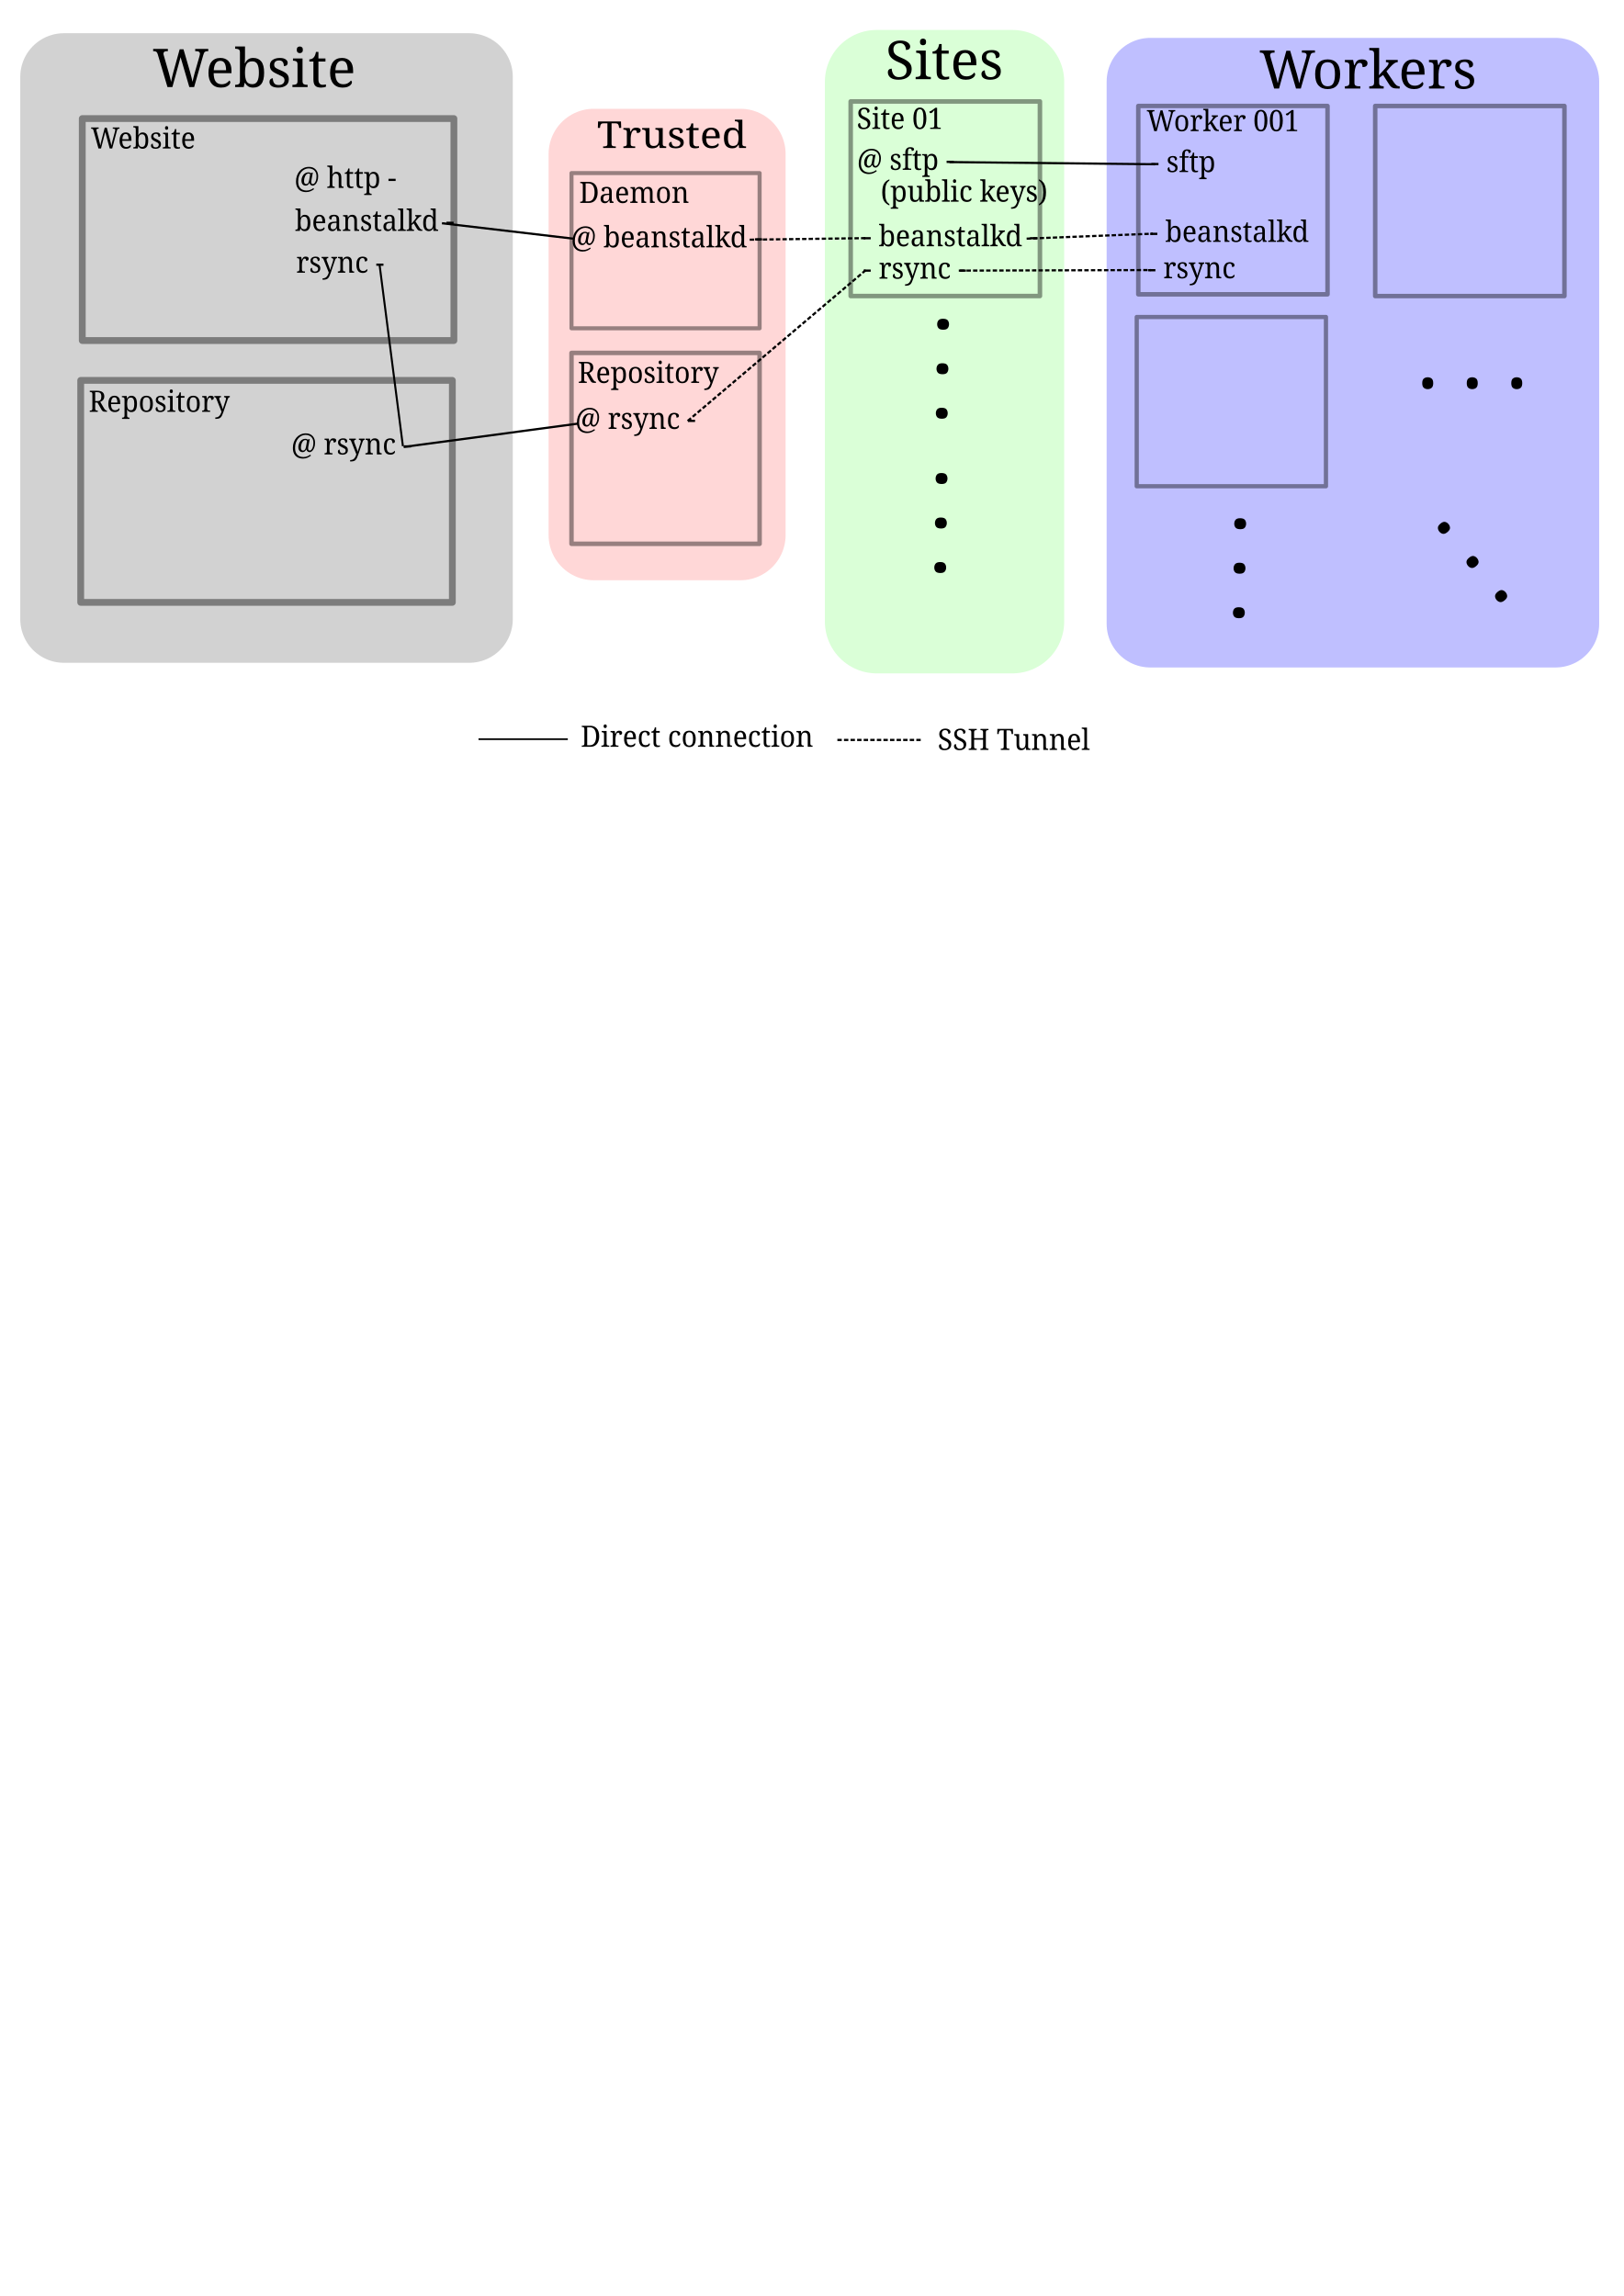
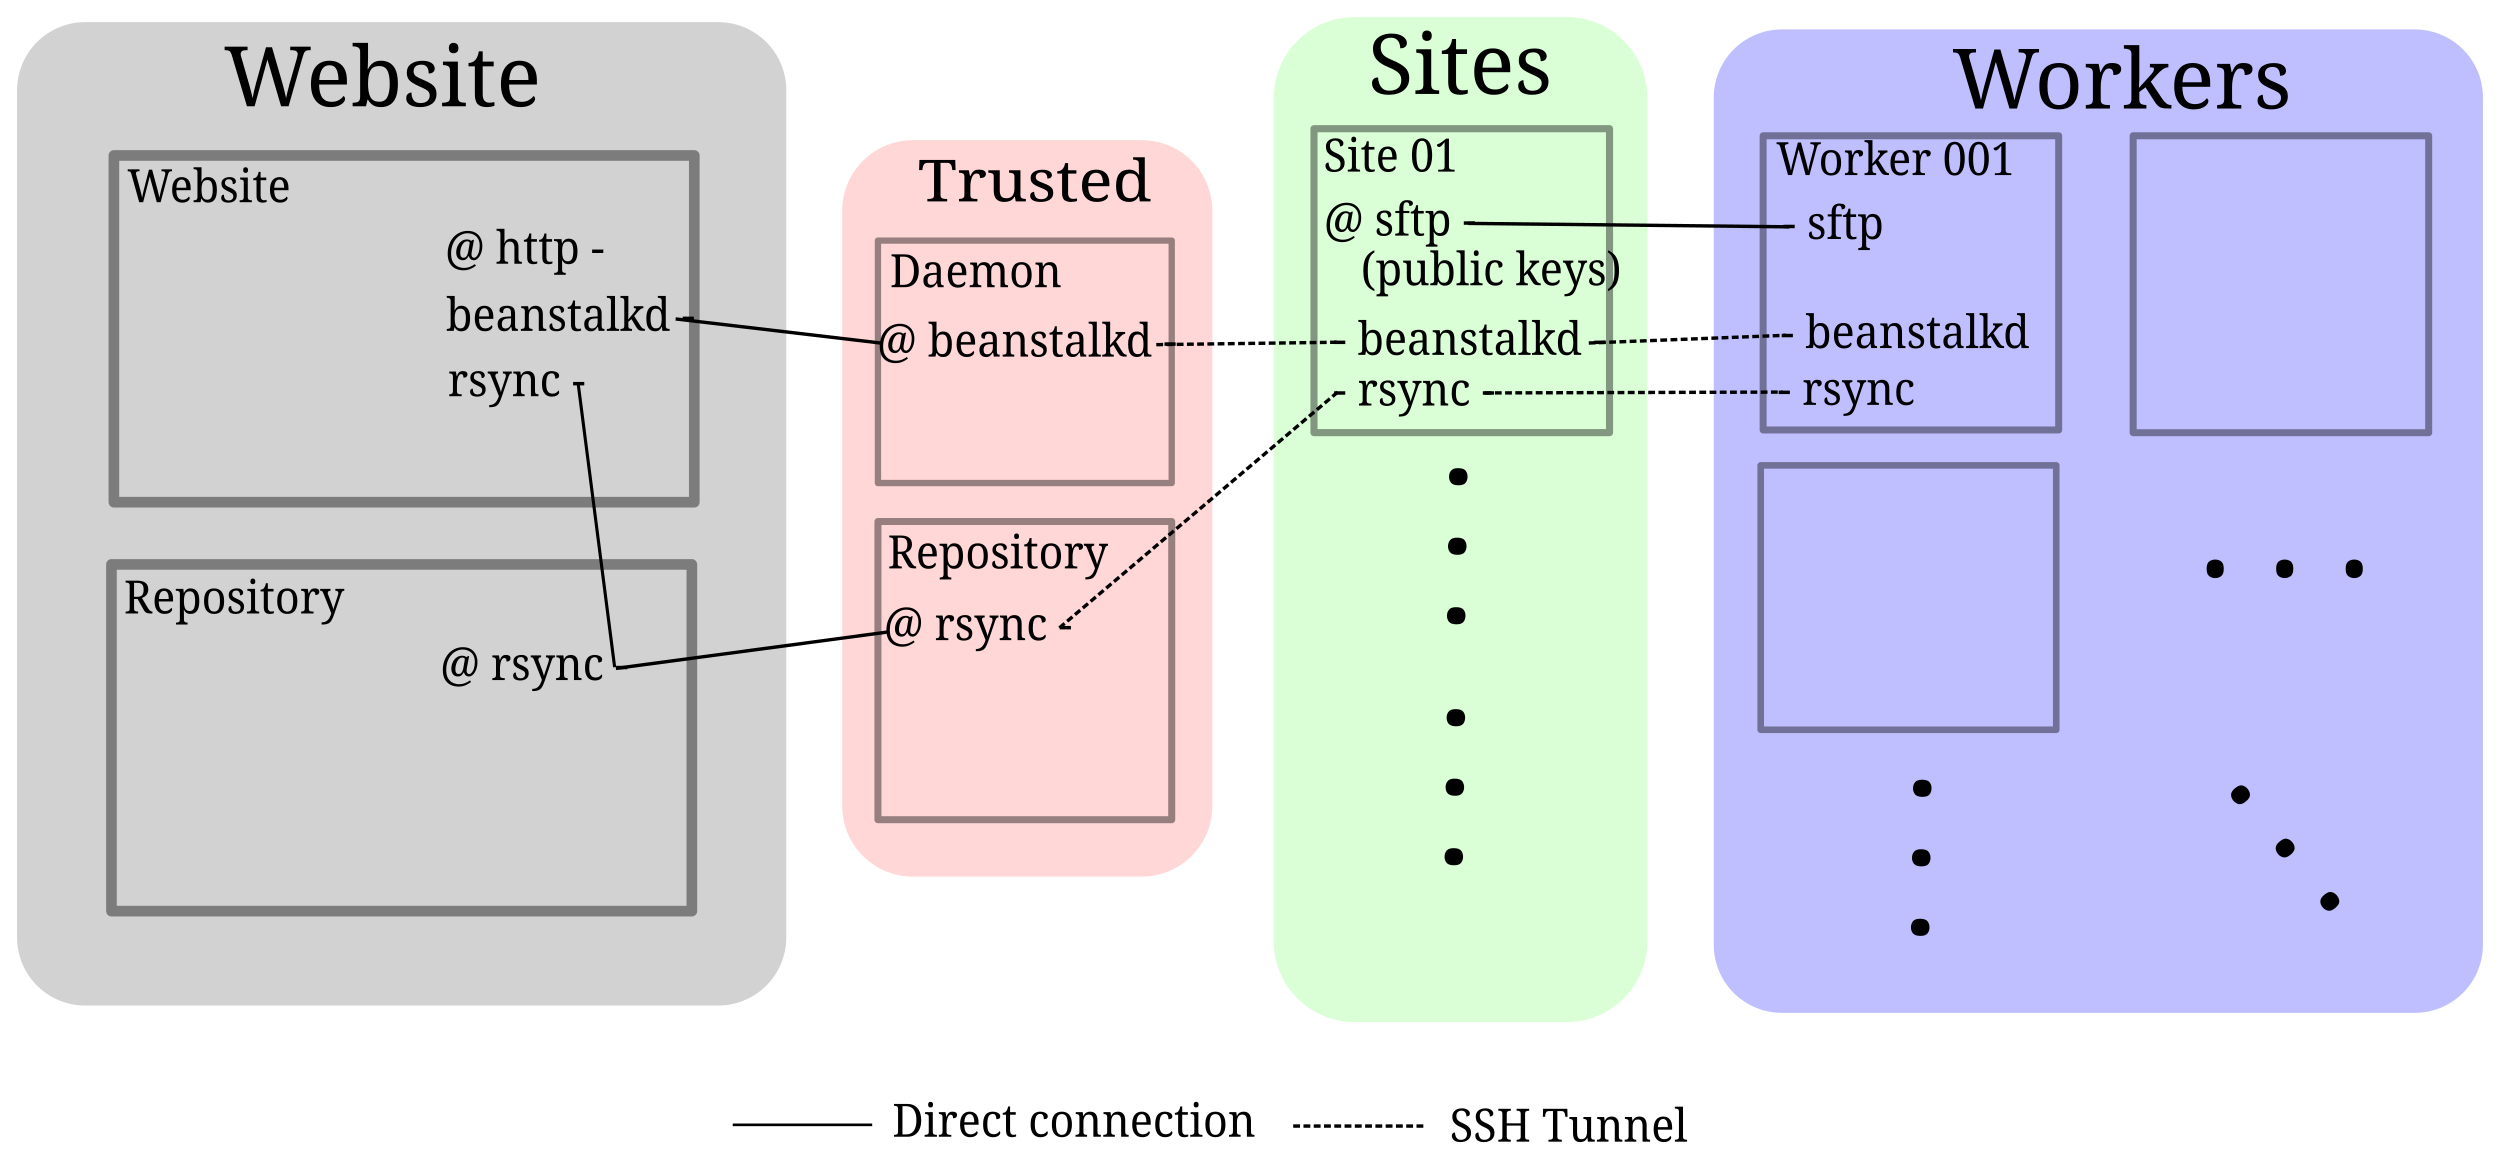
- <svg xmlns="http://www.w3.org/2000/svg" width="744.094" height="1052.362" id="svg2" version="1.1">
+ <svg xmlns="http://www.w3.org/2000/svg" width="733.571" height="340.177" id="svg2" version="1.1">
  <defs id="defs4" />
-   <g id="layer1">
+   <g id="layer1" transform="translate(-4.285713,-8.731228)">
    <rect style="opacity:0.177;fill:#000000;fill-opacity:1;stroke:#000000;stroke-width:40;stroke-linejoin:round;stroke-miterlimit:4;stroke-opacity:1;stroke-dasharray:none" id="rect2985" width="185.714" height="248.571" x="29.286" y="35.219" />
    <rect style="opacity:0.158;fill:#ff0000;fill-opacity:1;stroke:#ff0000;stroke-width:41.423;stroke-linejoin:round;stroke-miterlimit:4;stroke-opacity:1;stroke-dasharray:none" id="rect3789" width="67.19" height="174.675" x="272.119" y="70.568" />
    <rect style="opacity:0.158;fill:#10ff00;fill-opacity:1;stroke:#10ff00;stroke-width:47.446;stroke-linejoin:round;stroke-miterlimit:4;stroke-opacity:1;stroke-dasharray:none" id="rect3789-7" width="62.222" height="247.461" x="401.746" y="37.454" />
    <rect style="opacity:0.25;fill:#0000ff;fill-opacity:1;stroke:#0000ff;stroke-width:40;stroke-linejoin:round;stroke-miterlimit:4;stroke-opacity:1;stroke-dasharray:none" id="rect2985-0" width="185.714" height="248.571" x="527.143" y="37.362" />
    <text xml:space="preserve" style="font-size:24.501px;font-style:normal;font-variant:normal;font-weight:normal;font-stretch:normal;line-height:125%;letter-spacing:0px;word-spacing:0px;fill:#000000;fill-opacity:1;stroke:none;font-family:Georgia;-inkscape-font-specification:Georgia" x="69.871" y="39.963" id="text5271" transform="scale(1.001411,0.9985905)">
      <tspan id="tspan5273" x="69.871" y="39.963">Website</tspan>
    </text>
    <text xml:space="preserve" style="font-size:17.848px;font-style:normal;font-variant:normal;font-weight:normal;font-stretch:normal;line-height:125%;letter-spacing:0px;word-spacing:0px;fill:#000000;fill-opacity:1;stroke:none;font-family:Georgia;-inkscape-font-specification:Georgia" x="261.239" y="71.032" id="text5271-4" transform="scale(1.047318,0.9548196)">
      <tspan id="tspan5273-2" x="261.239" y="71.032">Trusted</tspan>
    </text>
    <text xml:space="preserve" style="font-size:24.501px;font-style:normal;font-variant:normal;font-weight:normal;font-stretch:normal;line-height:125%;letter-spacing:0px;word-spacing:0px;fill:#000000;fill-opacity:1;stroke:none;font-family:Georgia;-inkscape-font-specification:Georgia" x="405.129" y="36.344" id="text5271-1" transform="scale(1.001411,0.9985905)">
      <tspan id="tspan5273-5" x="405.129" y="36.344">Sites</tspan>
    </text>
    <text xml:space="preserve" style="font-size:24.501px;font-style:normal;font-variant:normal;font-weight:normal;font-stretch:normal;line-height:125%;letter-spacing:0px;word-spacing:0px;fill:#000000;fill-opacity:1;stroke:none;font-family:Georgia;-inkscape-font-specification:Georgia" x="576.316" y="40.635" id="text5271-7" transform="scale(1.001411,0.9985905)">
      <tspan id="tspan5273-6" x="576.316" y="40.635">Workers</tspan>
    </text>
    <rect style="opacity:0.408;fill:none;stroke:#000000;stroke-width:3.122;stroke-linecap:butt;stroke-linejoin:round;stroke-miterlimit:4;stroke-opacity:1;stroke-dasharray:none" id="rect5333-5" width="170.307" height="101.735" x="36.99" y="174.352" />
    <rect style="opacity:0.408;fill:none;stroke:#000000;stroke-width:3.122;stroke-linecap:butt;stroke-linejoin:round;stroke-miterlimit:4;stroke-opacity:1;stroke-dasharray:none" id="rect5333-5-7" width="170.307" height="101.735" x="37.704" y="54.352" />
    <text xml:space="preserve" style="font-size:13.058px;font-style:normal;font-variant:normal;font-weight:normal;font-stretch:normal;line-height:125%;letter-spacing:0px;word-spacing:0px;fill:#000000;fill-opacity:1;stroke:none;font-family:Georgia;-inkscape-font-specification:Georgia" x="43.037" y="65.853" id="text5271-4-9" transform="scale(0.9675175,1.033573)">
      <tspan id="tspan5273-2-3" x="43.037" y="65.853">Website</tspan>
    </text>
    <rect style="opacity:0.408;fill:none;stroke:#000000;stroke-width:1.857;stroke-linecap:butt;stroke-linejoin:round;stroke-miterlimit:4;stroke-opacity:1;stroke-dasharray:none" id="rect5333-5-7-1" width="86.206" height="71.135" x="261.897" y="79.33" />
    <rect style="opacity:0.408;fill:none;stroke:#000000;stroke-width:2.06;stroke-linecap:butt;stroke-linejoin:round;stroke-miterlimit:4;stroke-opacity:1;stroke-dasharray:none" id="rect5333-5-7-1-9" width="86.206" height="87.498" x="261.897" y="161.759" />
    <rect style="opacity:0.408;fill:none;stroke:#000000;stroke-width:2.086;stroke-linecap:butt;stroke-linejoin:round;stroke-miterlimit:4;stroke-opacity:1;stroke-dasharray:none" id="rect5333-5-7-8" width="86.717" height="89.183" x="389.847" y="46.495" />
    <rect style="opacity:0.408;fill:none;stroke:#000000;stroke-width:2.052;stroke-linecap:butt;stroke-linejoin:round;stroke-miterlimit:4;stroke-opacity:1;stroke-dasharray:none" id="rect5333-5-7-8-8" width="86.717" height="86.327" x="521.642" y="48.573" />
    <rect style="opacity:0.408;fill:none;stroke:#000000;stroke-width:2.062;stroke-linecap:butt;stroke-linejoin:round;stroke-miterlimit:4;stroke-opacity:1;stroke-dasharray:none" id="rect5333-5-7-8-8-6" width="86.717" height="87.123" x="630.213" y="48.573" />
    <rect style="opacity:0.408;fill:none;stroke:#000000;stroke-width:1.945;stroke-linecap:butt;stroke-linejoin:round;stroke-miterlimit:4;stroke-opacity:1;stroke-dasharray:none" id="rect5333-5-7-8-8-6-1" width="86.717" height="77.579" x="520.927" y="145.287" />
    <text xml:space="preserve" style="font-size:40px;font-style:normal;font-variant:normal;font-weight:normal;font-stretch:normal;line-height:125%;letter-spacing:0px;word-spacing:0px;fill:#000000;fill-opacity:1;stroke:none;font-family:Georgia;-inkscape-font-specification:Georgia" x="649.286" y="178.076" id="text5507">
      <tspan id="tspan5509" x="649.286" y="178.076">. . .</tspan>
    </text>
    <text xml:space="preserve" style="font-size:40px;font-style:normal;font-variant:normal;font-weight:normal;font-stretch:normal;line-height:125%;letter-spacing:0px;word-spacing:0px;fill:#000000;fill-opacity:1;stroke:none;font-family:Georgia;-inkscape-font-specification:Georgia" x="226.602" y="-569.391" id="text5507-3" transform="matrix(-0.01480138,0.9998904,-0.9998904,-0.01480138,0,0)">
      <tspan id="tspan5509-7" x="226.602" y="-569.391">. . .</tspan>
    </text>
    <text xml:space="preserve" style="font-size:40px;font-style:normal;font-variant:normal;font-weight:normal;font-stretch:normal;line-height:125%;letter-spacing:0px;word-spacing:0px;fill:#000000;fill-opacity:1;stroke:none;font-family:Georgia;-inkscape-font-specification:Georgia" x="137.198" y="-431.91" id="text5507-3-9" transform="matrix(-0.01480138,0.9998904,-0.9998904,-0.01480138,0,0)">
      <tspan id="tspan5509-7-1" x="137.198" y="-431.91">. . .</tspan>
    </text>
    <text xml:space="preserve" style="font-size:40px;font-style:normal;font-variant:normal;font-weight:normal;font-stretch:normal;line-height:125%;letter-spacing:0px;word-spacing:0px;fill:#000000;fill-opacity:1;stroke:none;font-family:Georgia;-inkscape-font-specification:Georgia" x="207.915" y="-432.243" id="text5507-3-1" transform="matrix(-0.01480138,0.9998904,-0.9998904,-0.01480138,0,0)">
      <tspan id="tspan5509-7-7" x="207.915" y="-432.243">. . .</tspan>
    </text>
    <text xml:space="preserve" style="font-size:40px;font-style:normal;font-variant:normal;font-weight:normal;font-stretch:normal;line-height:125%;letter-spacing:0px;word-spacing:0px;fill:#000000;fill-opacity:1;stroke:none;font-family:Georgia;-inkscape-font-specification:Georgia" x="605.343" y="-349.533" id="text5507-3-0" transform="matrix(0.6420507,0.7666622,-0.7666622,0.6420507,0,0)">
      <tspan id="tspan5509-7-4" x="605.343" y="-349.533">. . .</tspan>
    </text>
    <text xml:space="preserve" style="font-size:13.058px;font-style:normal;font-variant:normal;font-weight:normal;font-stretch:normal;line-height:125%;letter-spacing:0px;word-spacing:0px;fill:#000000;fill-opacity:1;stroke:none;font-family:Georgia;-inkscape-font-specification:Georgia" x="274.326" y="89.982" id="text5271-4-9-6" transform="scale(0.9675175,1.033573)">
      <tspan id="tspan5273-2-3-5" x="274.326" y="89.982">Daemon</tspan>
    </text>
    <text xml:space="preserve" style="font-size:13.058px;font-style:normal;font-variant:normal;font-weight:normal;font-stretch:normal;line-height:125%;letter-spacing:0px;word-spacing:0px;fill:#000000;fill-opacity:1;stroke:none;font-family:Georgia;-inkscape-font-specification:Georgia" x="275.064" y="168.765" id="text5271-4-9-6-3" transform="scale(0.9675175,1.033573)">
      <tspan id="tspan5273-2-3-5-6" x="275.064" y="168.765" />
    </text>
    <text xml:space="preserve" style="font-size:13.058px;font-style:normal;font-variant:normal;font-weight:normal;font-stretch:normal;line-height:125%;letter-spacing:0px;word-spacing:0px;fill:#000000;fill-opacity:1;stroke:none;font-family:Georgia;-inkscape-font-specification:Georgia" x="273.639" y="169.809" id="text5271-4-9-6-5" transform="scale(0.9675175,1.033573)">
      <tspan id="tspan5273-2-3-5-5" x="273.639" y="169.809">Repository</tspan>
    </text>
    <text xml:space="preserve" style="font-size:13.058px;font-style:normal;font-variant:normal;font-weight:normal;font-stretch:normal;line-height:125%;letter-spacing:0px;word-spacing:0px;fill:#000000;fill-opacity:1;stroke:none;font-family:Georgia;-inkscape-font-specification:Georgia" x="42.024" y="182.617" id="text5271-4-9-6-5-9" transform="scale(0.9675175,1.033573)">
      <tspan id="tspan5273-2-3-5-5-0" x="42.024" y="182.617">Repository</tspan>
    </text>
    <text xml:space="preserve" style="font-size:13.058px;font-style:normal;font-variant:normal;font-weight:normal;font-stretch:normal;line-height:125%;letter-spacing:0px;word-spacing:0px;fill:#000000;fill-opacity:1;stroke:none;font-family:Georgia;-inkscape-font-specification:Georgia" x="405.789" y="57.163" id="text5271-4-9-6-32" transform="scale(0.9675175,1.033573)">
      <tspan id="tspan5273-2-3-5-59" x="405.789" y="57.163">Site 01</tspan>
    </text>
    <text xml:space="preserve" style="font-size:13.058px;font-style:normal;font-variant:normal;font-weight:normal;font-stretch:normal;line-height:125%;letter-spacing:0px;word-spacing:0px;fill:#000000;fill-opacity:1;stroke:none;font-family:Georgia;-inkscape-font-specification:Georgia" x="543.103" y="58.153" id="text5271-4-9-6-32-7" transform="scale(0.9675175,1.033573)">
      <tspan id="tspan5273-2-3-5-59-5" x="543.103" y="58.153">Worker 001</tspan>
    </text>
    <text xml:space="preserve" style="font-size:13.058px;font-style:normal;font-variant:normal;font-weight:normal;font-stretch:normal;line-height:125%;letter-spacing:0px;word-spacing:0px;fill:#000000;fill-opacity:1;stroke:none;font-family:Georgia;-inkscape-font-specification:Georgia" x="270.391" y="109.685" id="text5271-4-9-6-9" transform="scale(0.9675175,1.033573)">
      <tspan id="tspan5273-2-3-5-2" x="270.391" y="109.685">@ beanstalkd -</tspan>
    </text>
    <text xml:space="preserve" style="font-size:13.058px;font-style:normal;font-variant:normal;font-weight:normal;font-stretch:normal;line-height:125%;letter-spacing:0px;word-spacing:0px;fill:#000000;fill-opacity:1;stroke:none;font-family:Georgia;-inkscape-font-specification:Georgia" x="405.901" y="75.331" id="text5271-4-9-6-9-9" transform="scale(0.9675175,1.033573)">
      <tspan x="405.901" y="75.331" id="tspan5832">@ sftp - </tspan>
    </text>
    <text xml:space="preserve" style="font-size:13.058px;font-style:normal;font-variant:normal;font-weight:normal;font-stretch:normal;line-height:125%;letter-spacing:0px;word-spacing:0px;fill:#000000;fill-opacity:1;stroke:none;font-family:Georgia;-inkscape-font-specification:Georgia" x="408.706" y="123.569" id="text5271-4-9-6-9-4" transform="scale(0.9675175,1.033573)">
      <tspan id="tspan5273-2-3-5-2-0" x="408.706" y="123.569">- rsync -</tspan>
    </text>
    <text xml:space="preserve" style="font-size:13.058px;font-style:normal;font-variant:normal;font-weight:normal;font-stretch:normal;line-height:125%;letter-spacing:0px;word-spacing:0px;fill:#000000;fill-opacity:1;stroke:none;font-family:Georgia;-inkscape-font-specification:Georgia" x="408.706" y="109.194" id="text5271-4-9-6-9-42" transform="scale(0.9675175,1.033573)">
      <tspan id="tspan5273-2-3-5-2-6" x="408.706" y="109.194">- beanstalkd -</tspan>
    </text>
    <text xml:space="preserve" style="font-size:13.058px;font-style:normal;font-variant:normal;font-weight:normal;font-stretch:normal;line-height:125%;letter-spacing:0px;word-spacing:0px;fill:#000000;fill-opacity:1;stroke:none;font-family:Georgia;-inkscape-font-specification:Georgia" x="272.422" y="190.189" id="text5271-4-9-6-9-8" transform="scale(0.9675175,1.033573)">
      <tspan id="tspan5273-2-3-5-2-3" x="272.422" y="190.189">@ rsync -</tspan>
    </text>
    <text xml:space="preserve" style="font-size:13.058px;font-style:normal;font-variant:normal;font-weight:normal;font-stretch:normal;line-height:125%;letter-spacing:0px;word-spacing:0px;fill:#000000;fill-opacity:1;stroke:none;font-family:Georgia;-inkscape-font-specification:Georgia" x="544.457" y="107.259" id="text5271-4-9-6-9-42-6" transform="scale(0.9675175,1.033573)">
      <tspan id="tspan5273-2-3-5-2-6-1" x="544.457" y="107.259">- beanstalkd</tspan>
    </text>
    <text xml:space="preserve" style="font-size:13.058px;font-style:normal;font-variant:normal;font-weight:normal;font-stretch:normal;line-height:125%;letter-spacing:0px;word-spacing:0px;fill:#000000;fill-opacity:1;stroke:none;font-family:Georgia;-inkscape-font-specification:Georgia" x="543.539" y="123.387" id="text5271-4-9-6-9-4-0" transform="scale(0.9675175,1.033573)">
      <tspan id="tspan5273-2-3-5-2-0-9" x="543.539" y="123.387">- rsync</tspan>
    </text>
    <text xml:space="preserve" style="font-size:13.058px;font-style:normal;font-variant:normal;font-weight:normal;font-stretch:normal;line-height:125%;letter-spacing:0px;word-spacing:0px;fill:#000000;fill-opacity:1;stroke:none;font-family:Georgia;-inkscape-font-specification:Georgia" x="417.145" y="89.429" id="text5271-4-9-6-9-9-6" transform="scale(0.9675175,1.033573)">
      <tspan x="417.145" y="89.429" id="tspan5832-4">(public keys)</tspan>
    </text>
    <text xml:space="preserve" style="font-size:13.058px;font-style:normal;font-variant:normal;font-weight:normal;font-stretch:normal;line-height:125%;letter-spacing:0px;word-spacing:0px;fill:#000000;fill-opacity:1;stroke:none;font-family:Georgia;-inkscape-font-specification:Georgia" x="545.013" y="76.299" id="text5271-4-9-6-9-9-8" transform="scale(0.9675175,1.033573)">
      <tspan x="545.013" y="76.299" id="tspan5832-3">- sftp </tspan>
    </text>
-     <path style="fill:none;stroke:#000000;stroke-width:1;stroke-linecap:butt;stroke-linejoin:miter;stroke-opacity:1;stroke-miterlimit:4;stroke-dasharray:2,1;stroke-dashoffset:0" d="m 343.571,109.862 53.571,-0.714" id="path5892" />
-     <path style="fill:none;stroke:#000000;stroke-width:1;stroke-linecap:butt;stroke-linejoin:miter;stroke-opacity:1;stroke-miterlimit:4;stroke-dasharray:2,1;stroke-dashoffset:0" d="M 396.786,123.791 315,193.076" id="path5894" />
+     <path style="fill:none;stroke:#000000;stroke-width:1;stroke-linecap:butt;stroke-linejoin:miter;stroke-miterlimit:4;stroke-opacity:1;stroke-dasharray:2, 1;stroke-dashoffset:0" d="m 343.571,109.862 53.571,-0.714" id="path5892" />
+     <path style="fill:none;stroke:#000000;stroke-width:1;stroke-linecap:butt;stroke-linejoin:miter;stroke-miterlimit:4;stroke-opacity:1;stroke-dasharray:2, 1;stroke-dashoffset:0" d="M 396.786,123.791 315,193.076" id="path5894" />
    <path style="fill:none;stroke:#000000;stroke-width:1px;stroke-linecap:butt;stroke-linejoin:miter;stroke-opacity:1" d="m 435.123,74.282 94.197,1.01" id="path5896" />
-     <path style="fill:none;stroke:#000000;stroke-width:1;stroke-linecap:butt;stroke-linejoin:miter;stroke-opacity:1;stroke-miterlimit:4;stroke-dasharray:2,1;stroke-dashoffset:0" d="m 470.479,109.385 57.831,-2.273" id="path5898" />
-     <path style="fill:none;stroke:#000000;stroke-width:1;stroke-linecap:butt;stroke-linejoin:miter;stroke-opacity:1;stroke-miterlimit:4;stroke-dasharray:2,1;stroke-dashoffset:0" d="m 439.921,124.032 87.378,-0.253" id="path5900" />
+     <path style="fill:none;stroke:#000000;stroke-width:1;stroke-linecap:butt;stroke-linejoin:miter;stroke-miterlimit:4;stroke-opacity:1;stroke-dasharray:2, 1;stroke-dashoffset:0" d="m 470.479,109.385 57.831,-2.273" id="path5898" />
+     <path style="fill:none;stroke:#000000;stroke-width:1;stroke-linecap:butt;stroke-linejoin:miter;stroke-miterlimit:4;stroke-opacity:1;stroke-dasharray:2, 1;stroke-dashoffset:0" d="m 439.921,124.032 87.378,-0.253" id="path5900" />
    <text xml:space="preserve" style="font-size:13.058px;font-style:normal;font-variant:normal;font-weight:normal;font-stretch:normal;line-height:125%;letter-spacing:0px;word-spacing:0px;fill:#000000;fill-opacity:1;stroke:none;font-family:Georgia;-inkscape-font-specification:Georgia" x="137.888" y="201.505" id="text5271-4-9-6-9-8-0" transform="scale(0.9675175,1.033573)">
      <tspan id="tspan5273-2-3-5-2-3-9" x="137.888" y="201.505">@ rsync -</tspan>
    </text>
    <text xml:space="preserve" style="font-size:13.058px;font-style:normal;font-variant:normal;font-weight:normal;font-stretch:normal;line-height:125%;letter-spacing:0px;word-spacing:0px;fill:#000000;fill-opacity:1;stroke:none;font-family:Georgia;-inkscape-font-specification:Georgia" x="139.365" y="83.33" id="text5271-4-9-6-9-8-0-3" transform="scale(0.9675175,1.033573)">
      <tspan id="tspan5273-2-3-5-2-3-9-0" x="139.365" y="83.33">@ http -</tspan>
    </text>
    <text xml:space="preserve" style="font-size:13.058px;font-style:normal;font-variant:normal;font-weight:normal;font-stretch:normal;line-height:125%;letter-spacing:0px;word-spacing:0px;fill:#000000;fill-opacity:1;stroke:none;font-family:Georgia;-inkscape-font-specification:Georgia" x="140.251" y="120.925" id="text5271-4-9-6-9-8-0-8" transform="scale(0.9675175,1.033573)">
      <tspan id="tspan5273-2-3-5-2-3-9-3" x="140.251" y="120.925">rsync - </tspan>
    </text>
    <path style="fill:none;stroke:#000000;stroke-width:0.916px;stroke-linecap:butt;stroke-linejoin:miter;stroke-opacity:1" d="m 173.929,121.253 10.714,83.252" id="path5953" />
    <path style="fill:none;stroke:#000000;stroke-width:1px;stroke-linecap:butt;stroke-linejoin:miter;stroke-opacity:1" d="M 185,204.862 265,194.148" id="path5955" />
    <text xml:space="preserve" style="font-size:13.058px;font-style:normal;font-variant:normal;font-weight:normal;font-stretch:normal;line-height:125%;letter-spacing:0px;word-spacing:0px;fill:#000000;fill-opacity:1;stroke:none;font-family:Georgia;-inkscape-font-specification:Georgia" x="139.697" y="102.378" id="text5271-4-9-6-9-8-0-8-7" transform="scale(0.9675175,1.033573)">
      <tspan id="tspan5273-2-3-5-2-3-9-3-6" x="139.697" y="102.378">beanstalkd - </tspan>
    </text>
    <path style="fill:none;stroke:#000000;stroke-width:1px;stroke-linecap:butt;stroke-linejoin:miter;stroke-opacity:1" d="m 202.536,102.314 60.104,7.071" id="path5978" />
    <path style="fill:none;stroke:#000000;stroke-width:0.777px;stroke-linecap:butt;stroke-linejoin:miter;stroke-opacity:1" d="m 219.286,338.791 40.923,0" id="path5980" />
-     <path style="fill:none;stroke:#000000;stroke-width:1.005;stroke-linecap:butt;stroke-linejoin:miter;stroke-opacity:1;stroke-miterlimit:4;stroke-dasharray:2.01,1.005;stroke-dashoffset:0" d="m 383.744,339.148 38.226,0" id="path5980-4" />
+     <path style="fill:none;stroke:#000000;stroke-width:1.005;stroke-linecap:butt;stroke-linejoin:miter;stroke-miterlimit:4;stroke-opacity:1;stroke-dasharray:2.01, 1.005;stroke-dashoffset:0" d="m 383.744,339.148 38.226,0" id="path5980-4" />
    <text xml:space="preserve" style="font-size:13.058px;font-style:normal;font-variant:normal;font-weight:normal;font-stretch:normal;line-height:125%;letter-spacing:0px;word-spacing:0px;fill:#000000;fill-opacity:1;stroke:none;font-family:Georgia;-inkscape-font-specification:Georgia" x="275.064" y="331.17" id="text5271-4-9-1" transform="scale(0.9675175,1.033573)">
      <tspan id="tspan5273-2-3-4" x="275.064" y="331.17">Direct connection</tspan>
    </text>
    <text xml:space="preserve" style="font-size:13.058px;font-style:normal;font-variant:normal;font-weight:normal;font-stretch:normal;line-height:125%;letter-spacing:0px;word-spacing:0px;fill:#000000;fill-opacity:1;stroke:none;font-family:Georgia;-inkscape-font-specification:Georgia" x="444.127" y="332.552" id="text5271-4-9-62" transform="scale(0.9675175,1.033573)">
      <tspan id="tspan5273-2-3-1" x="444.127" y="332.552">SSH Tunnel</tspan>
    </text>
  </g>
</svg>
